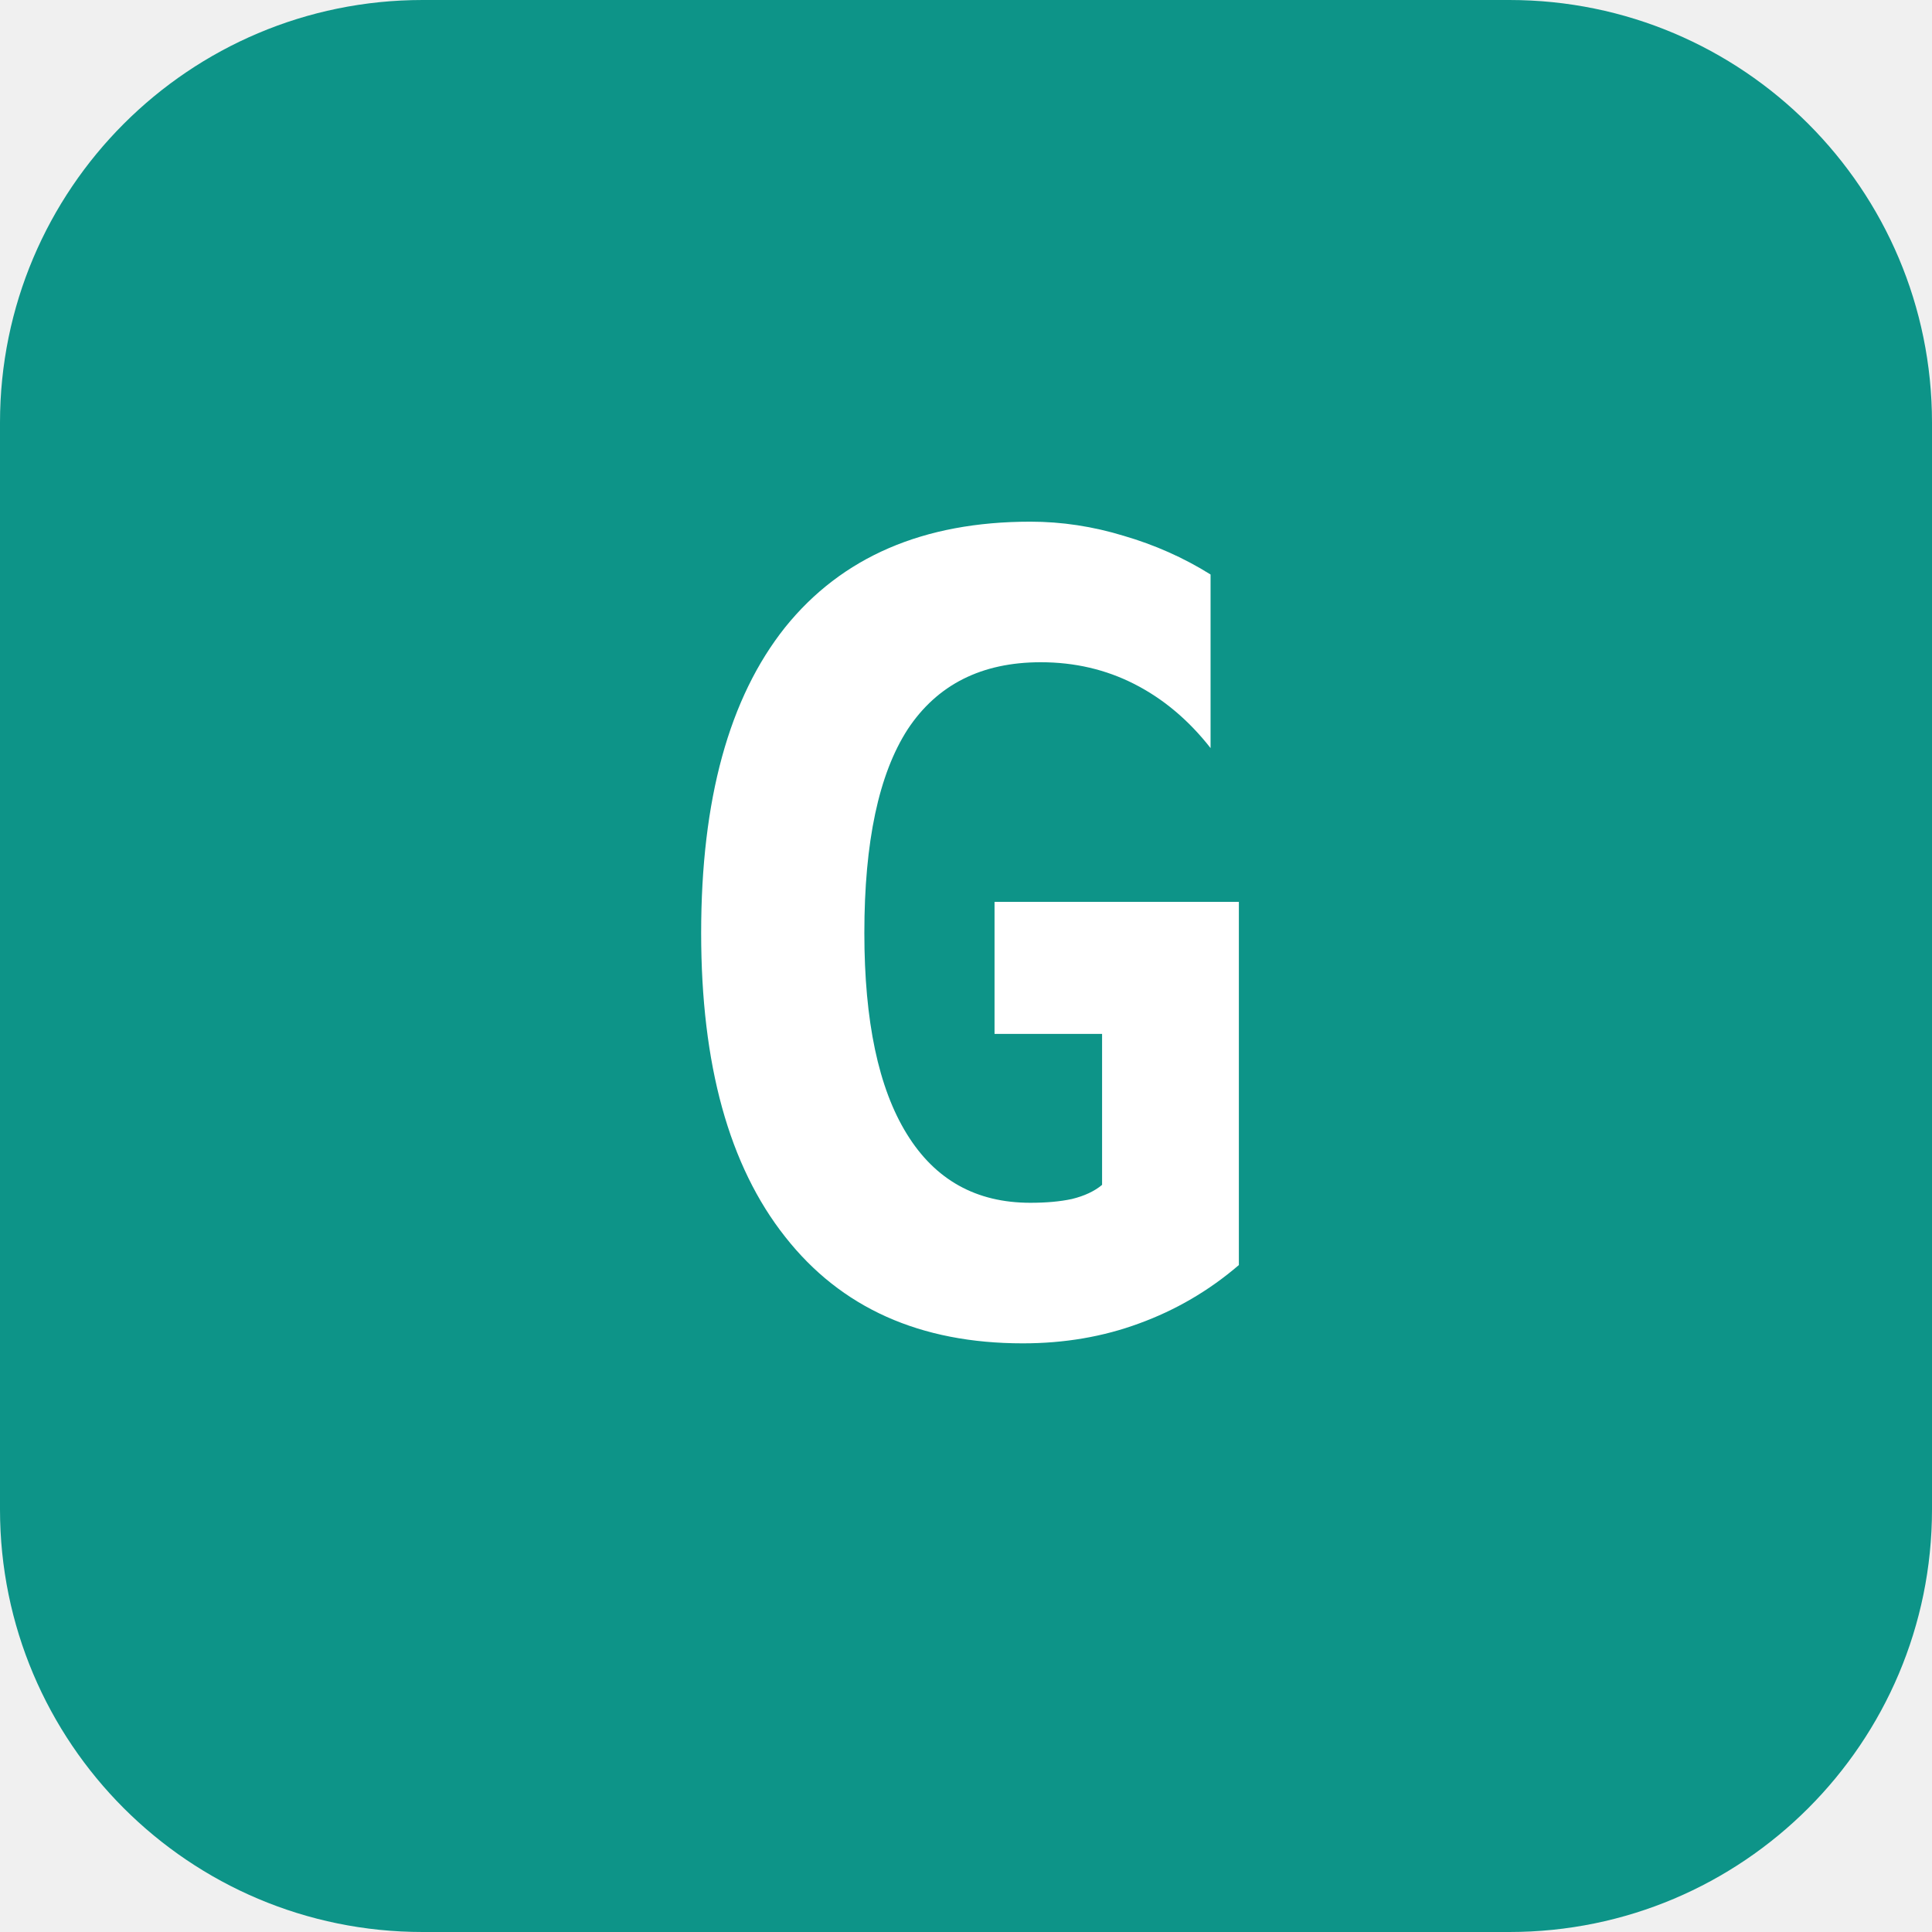
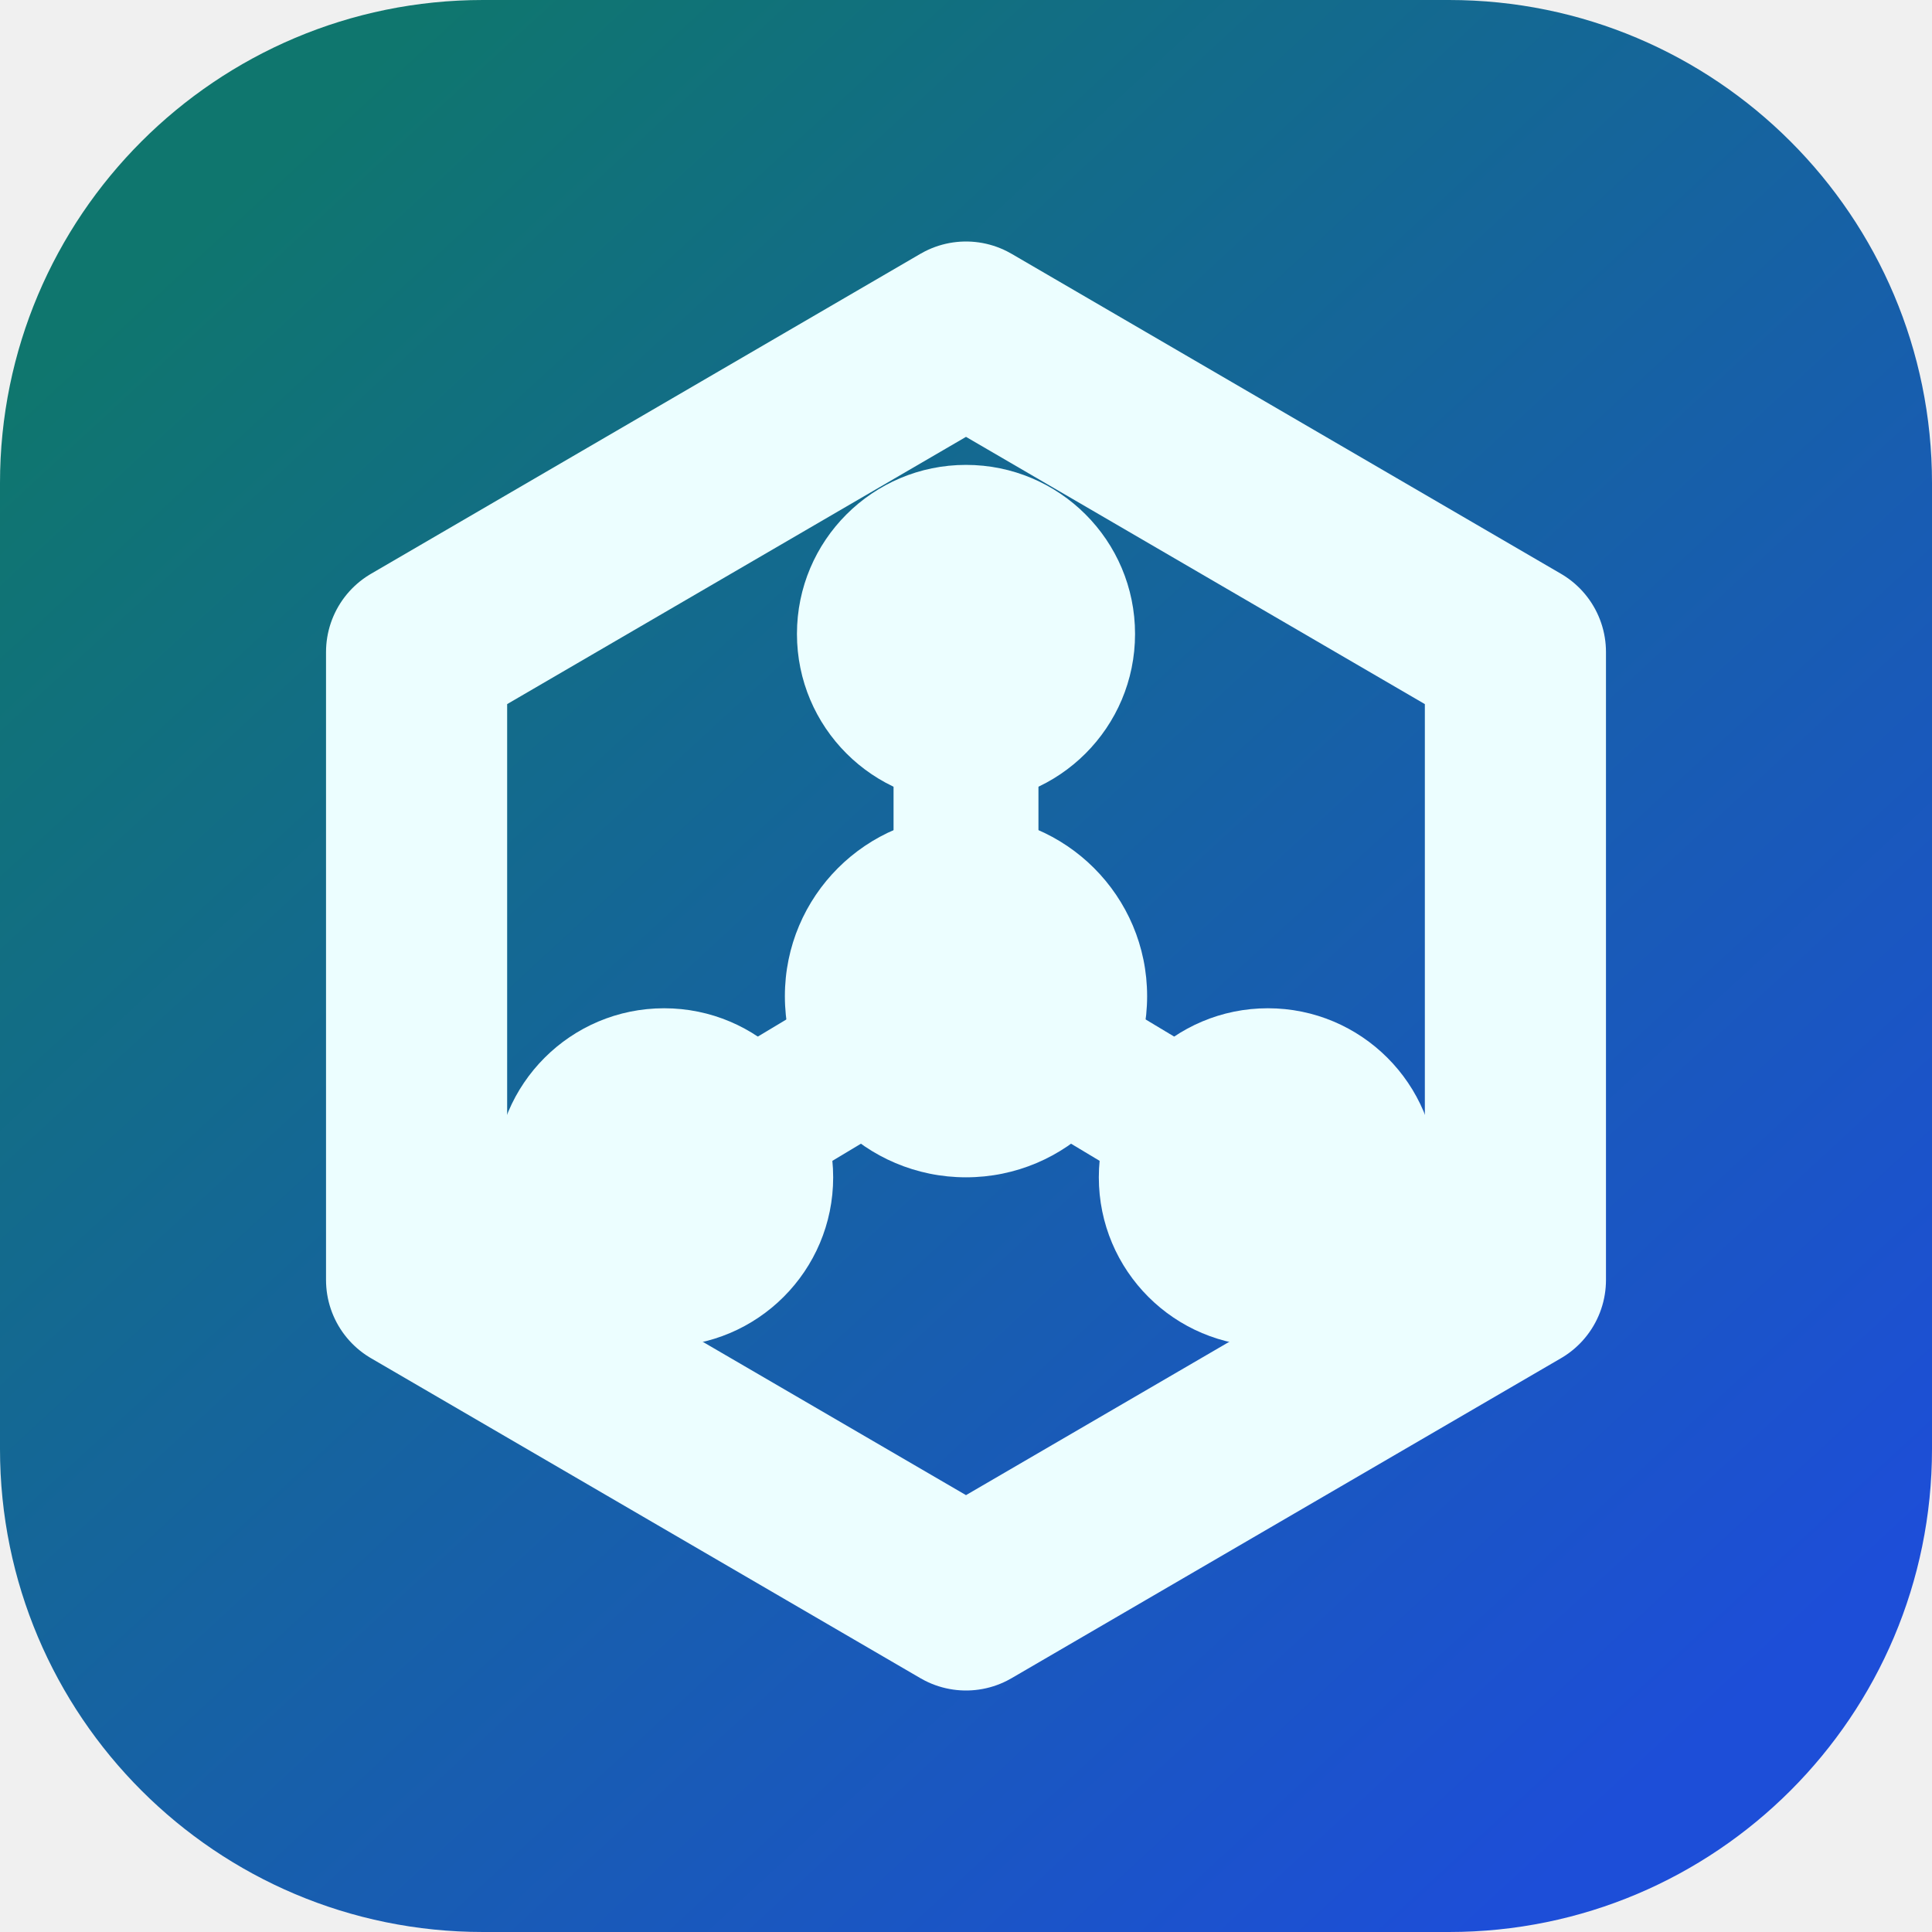
- <svg xmlns="http://www.w3.org/2000/svg" viewBox="0 0 32 32" width="32" height="32">
-   <rect width="32" height="32" rx="7" fill="#0d9488" />
-   <text x="16" y="22" text-anchor="middle" font-family="monospace" font-size="18" font-weight="bold" fill="white">G</text>
+ <svg xmlns="http://www.w3.org/2000/svg" viewBox="0 0 32 32" width="32" height="32" role="img" aria-label="AGDF">
+   <defs>
+     <linearGradient id="bg" x1="4" y1="3" x2="28" y2="29" gradientUnits="userSpaceOnUse">
+       <stop offset="0" stop-color="#0f766e" />
+       <stop offset="1" stop-color="#1d4ed8" />
+     </linearGradient>
+   </defs>
+   <rect width="32" height="32" rx="8" fill="url(#bg)" />
+   <path d="M16 5.5 25.1 10.8v10.4L16 26.5 6.9 21.2V10.8L16 5.5Z" fill="none" stroke="#ecfeff" stroke-width="3" stroke-linejoin="round" />
+   <path d="M16 10.5v6m0 0-5 3m5-3 5 3" fill="none" stroke="#ecfeff" stroke-width="2.4" stroke-linecap="round" stroke-linejoin="round" />
+   <circle cx="16" cy="10.5" r="2.8" fill="#ecfeff" />
+   <circle cx="16" cy="16.5" r="3" fill="#ecfeff" />
+   <circle cx="11" cy="19.5" r="2.8" fill="#ecfeff" />
+   <circle cx="21" cy="19.5" r="2.8" fill="#ecfeff" />
</svg>
